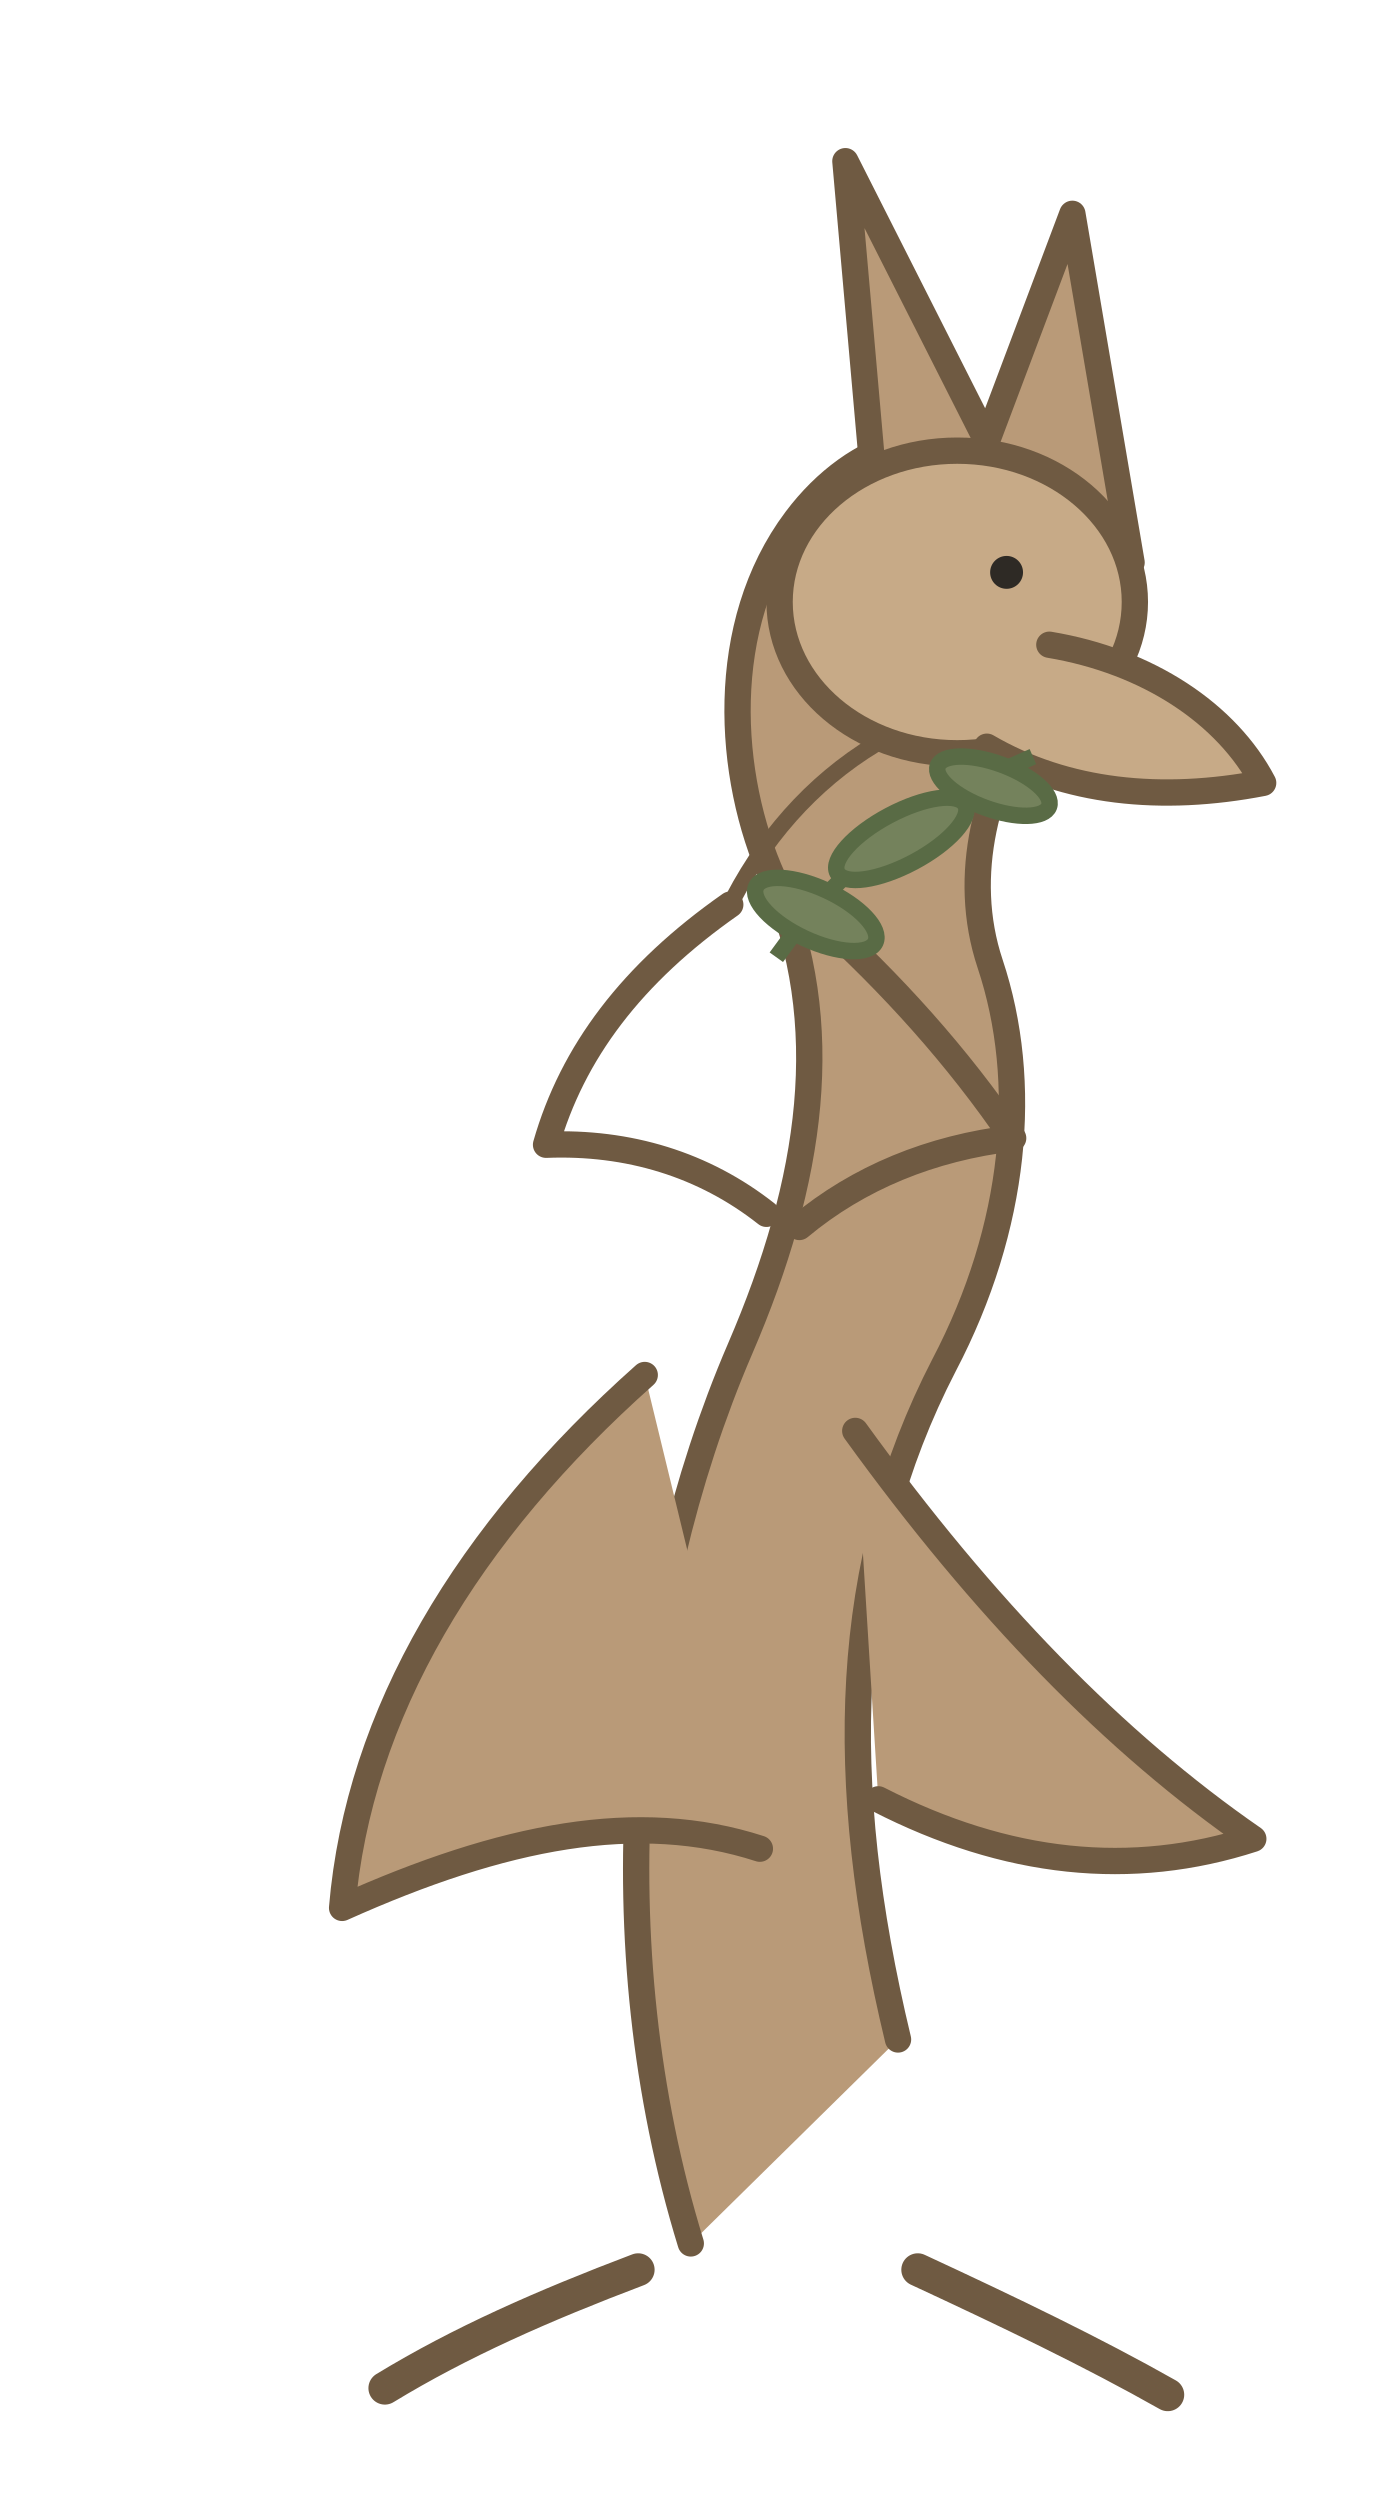
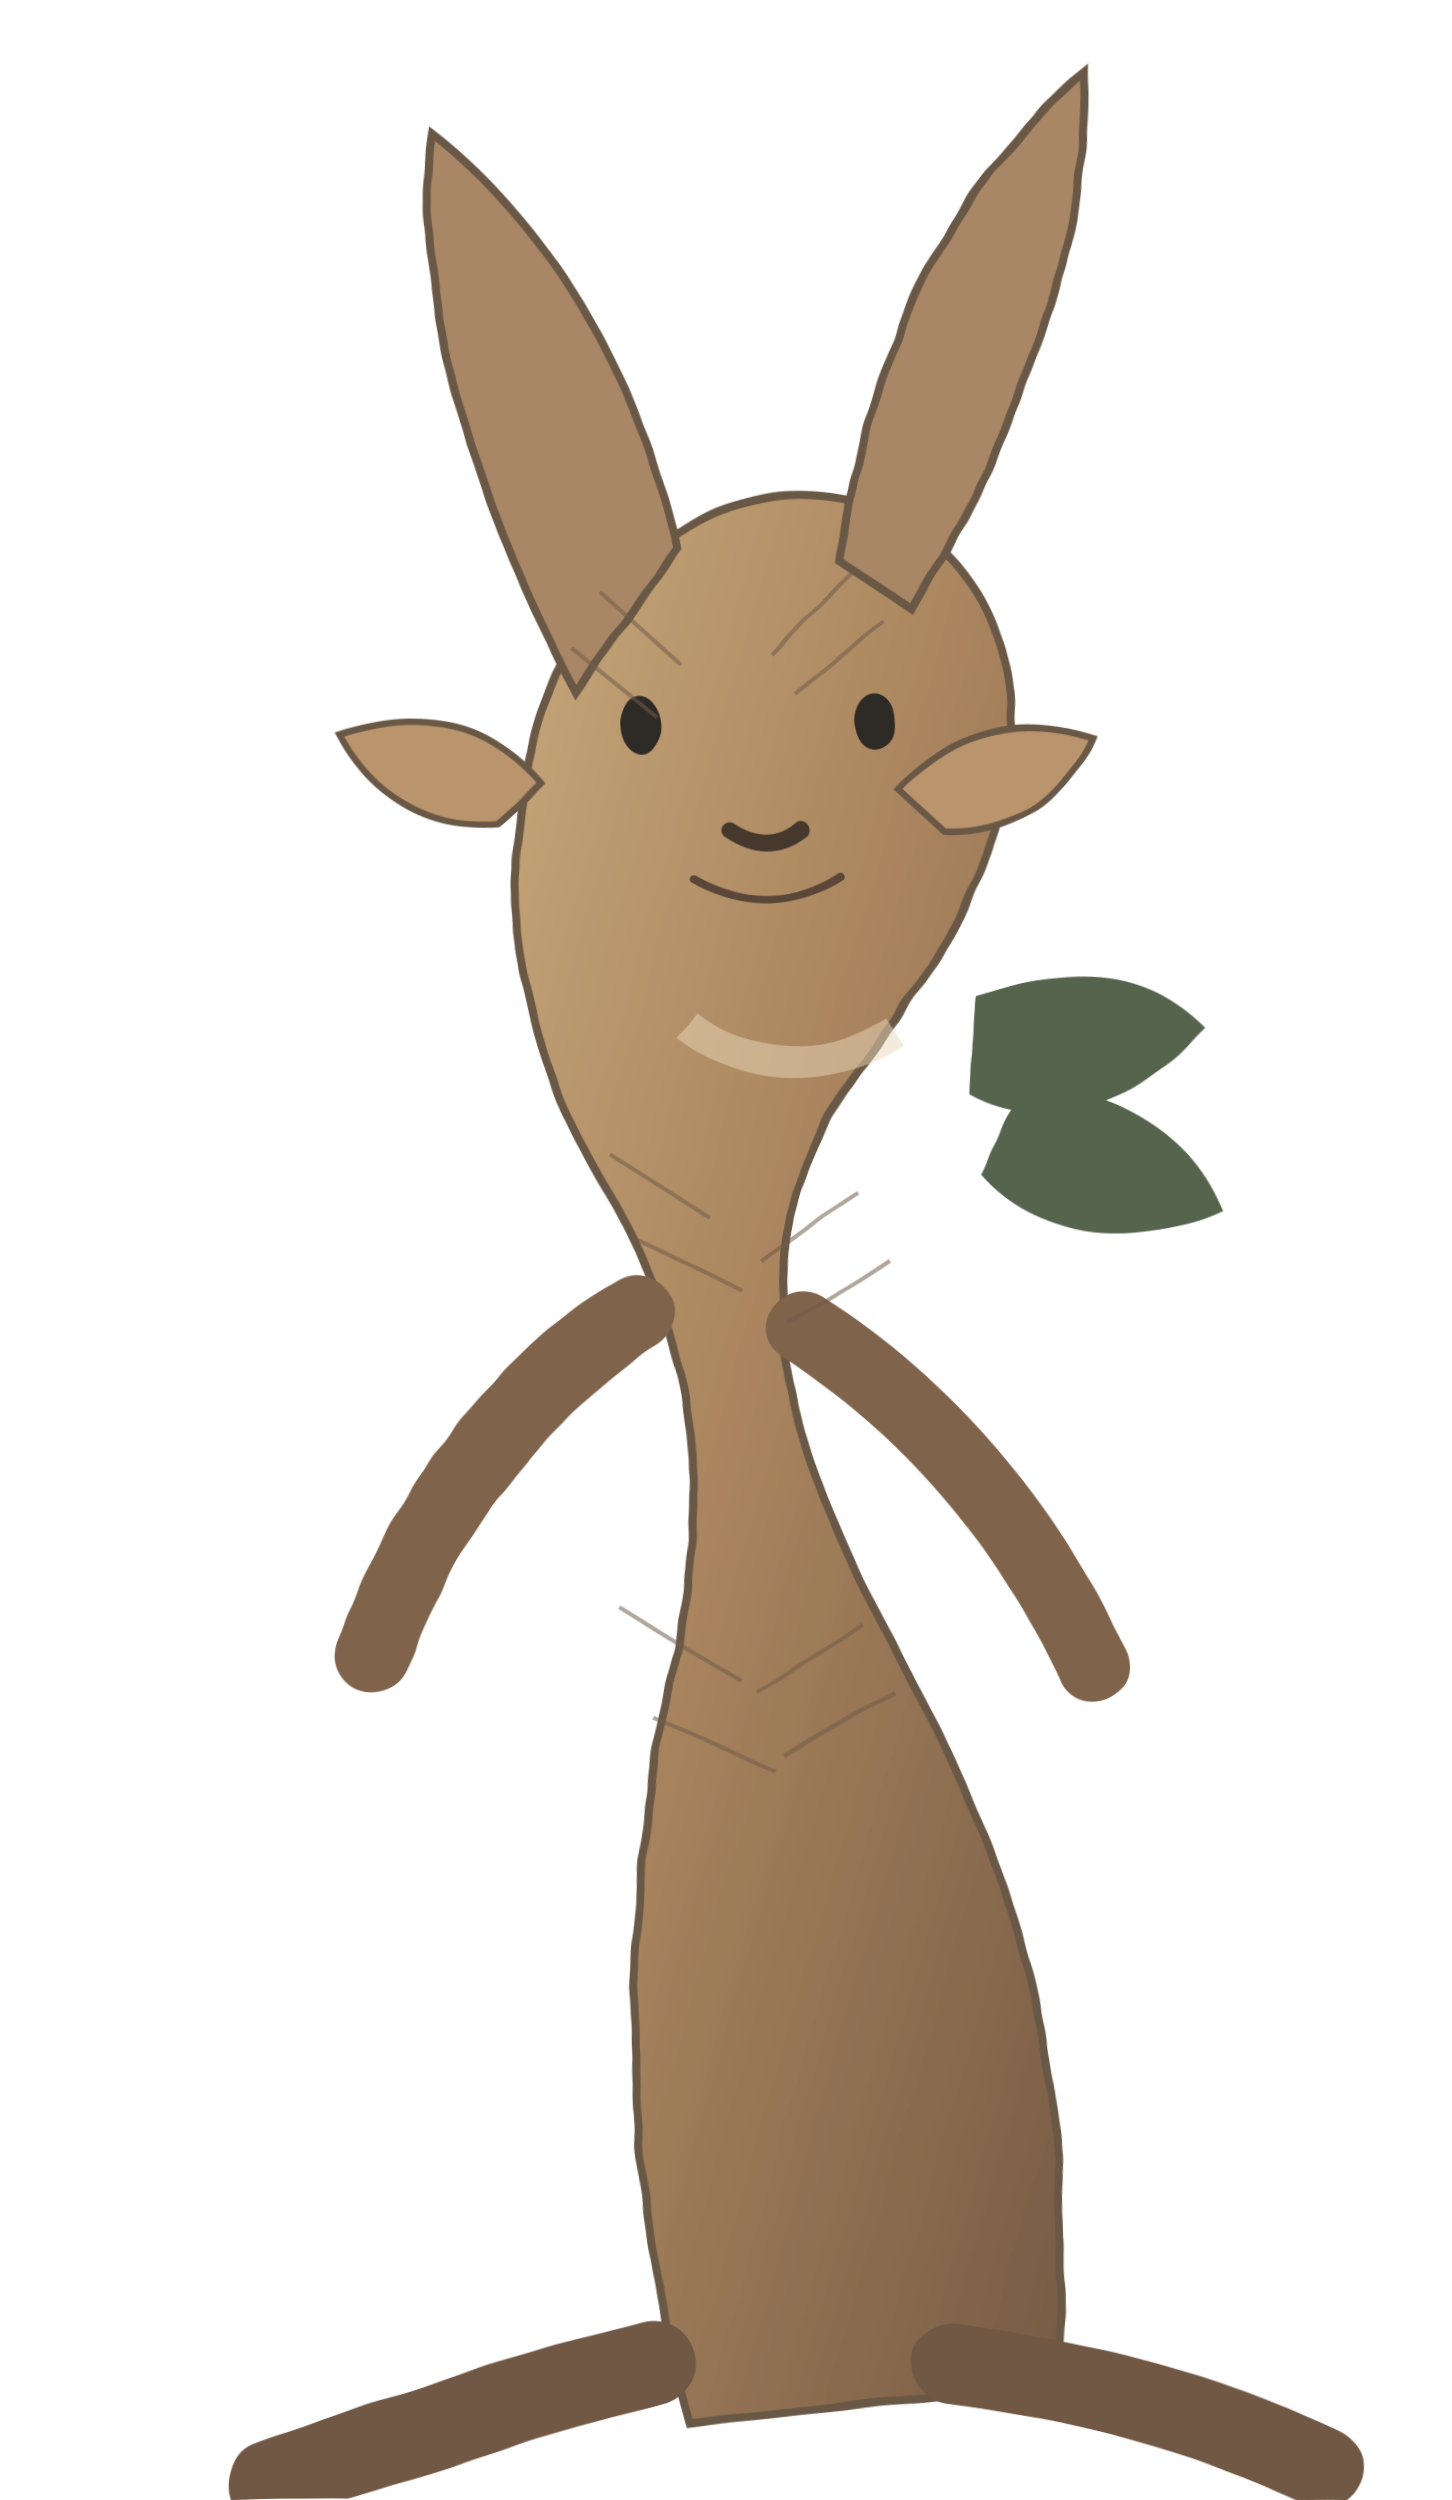
- <svg xmlns="http://www.w3.org/2000/svg" viewBox="0 0 420 760">
-   <g stroke="#6f5a42" stroke-linecap="round" stroke-linejoin="round">
-     <path d="M210 682c-28-91-19-193 15-272 22-51 29-99 10-143-14-31-17-77 7-109 18-24 46-33 68-16 21 17 21 49 5 73-15 22-23 51-14 78 12 36 8 80-14 122-31 60-33 126-14 205" fill="#b99a78" stroke-width="8" />
-     <path d="M266 151l-9-102 43 85M291 158l35-93 18 106" fill="#b99a78" stroke-width="8" />
-     <ellipse cx="291" cy="183" rx="54" ry="46" fill="#c7aa87" stroke-width="8" />
-     <path d="M319 196c30 5 54 21 65 42-31 6-60 3-84-11" fill="#c7aa87" stroke-width="8" />
-     <circle cx="306" cy="174" r="5" fill="#2e2a25" stroke="none" />
-     <path d="M196 418c-54 48-87 103-92 162 49-22 90-30 127-18M260 435c39 54 79 95 121 124-37 12-75 8-114-12" fill="#b99a78" stroke-width="8" />
-     <path d="M222 275c-30 21-48 45-56 73 25-1 48 6 67 21M249 279c22 20 42 42 59 67-25 3-47 12-65 27" fill="none" stroke-width="8" />
-     <path d="M194 690c-29 11-54 22-77 36M279 690c28 13 53 25 76 38" fill="none" stroke-width="10" />
-     <path d="M270 224c-20 11-36 28-47 49" fill="none" stroke-width="5" />
-   </g>
-   <g stroke="#596b45" stroke-width="5" fill="#74825c">
-     <path d="M314 230c-37 16-58 33-78 61" fill="none" />
-     <ellipse cx="274" cy="255" rx="22" ry="8" transform="rotate(-28 274 255)" />
-     <ellipse cx="248" cy="278" rx="20" ry="8" transform="rotate(25 248 278)" />
-     <ellipse cx="302" cy="239" rx="18" ry="7" transform="rotate(20 302 239)" />
+ <svg xmlns="http://www.w3.org/2000/svg" viewBox="0 0 360 620">
+   <defs>
+     <filter id="w">
+       <feTurbulence type="fractalNoise" baseFrequency=".018 .05" numOctaves="3" seed="14" result="n" />
+       <feDisplacementMap in="SourceGraphic" in2="n" scale="2" />
+       <feGaussianBlur stdDeviation=".16" />
+     </filter>
+     <linearGradient id="fur" x1="0" y1="0" x2="1" y2="1">
+       <stop stop-color="#c7a77a" />
+       <stop offset=".45" stop-color="#a9845e" />
+       <stop offset="1" stop-color="#765b45" />
+     </linearGradient>
+   </defs>
+   <g filter="url(#w)">
+     <path d="M171 601c-19-69-16-134-4-188 10-44 5-82-16-117-21-34-29-73-19-111 12-45 48-70 82-60 28 9 42 37 35 71-7 34-26 54-42 79-14 22-16 51-9 78 8 29 26 58 40 88 18 39 29 85 24 150z" fill="url(#fur)" stroke="#6b5947" stroke-width="2" />
+     <path d="M143 172c-29-56-40-100-36-139 28 22 50 57 61 103z" fill="#a98766" stroke="#6b5947" stroke-width="2" />
+     <path d="M208 139c9-56 30-96 61-121 0 43-14 87-43 133z" fill="#a98766" stroke="#6b5947" stroke-width="2" />
+     <path d="M123 204c-17 2-31-7-39-22 21-7 38-2 50 12z" fill="#b9946d" stroke="#6b5947" stroke-width="1.6" />
+     <path d="M234 206c16 1 29-8 37-23-20-6-37-1-48 13z" fill="#b9946d" stroke="#6b5947" stroke-width="1.6" />
+     <ellipse cx="159" cy="180" rx="5" ry="7" fill="#2e2925" />
+     <ellipse cx="217" cy="179" rx="5" ry="7" fill="#2e2925" />
+     <path d="M172 218c12 7 24 7 36-1" fill="none" stroke="#5a4638" stroke-width="2" stroke-linecap="round" />
+     <path d="M181 206c6 4 12 4 18 0" fill="none" stroke="#46372e" stroke-width="4" stroke-linecap="round" />
+     <path d="M170 254c15 12 35 13 52 2" fill="none" stroke="#ead8bb" stroke-width="8" opacity=".5" />
+     <path d="M158 326c-28 17-51 46-66 84" fill="none" stroke="#80634c" stroke-width="19" stroke-linecap="round" />
+     <path d="M199 329c31 20 55 48 72 84" fill="none" stroke="#80634c" stroke-width="18" stroke-linecap="round" />
+     <path d="M162 586c-36 10-66 19-95 30" fill="none" stroke="#6f5845" stroke-width="21" stroke-linecap="round" />
+     <path d="M236 586c34 5 62 12 92 26" fill="none" stroke="#6f5845" stroke-width="20" stroke-linecap="round" />
+     <g stroke="#6f5b49" stroke-width="1" opacity=".55">
+       <path d="M149 147l20 18m-27-4l21 17m48-36l-20 20m28-8l-22 18M151 286l25 16m-19 5l27 13m29-24l-24 17m32 0l-26 15M154 399l30 18m-22 9l30 13m22-36l-26 17m34 0l-28 15" />
+     </g>
+     <g fill="#56644e">
+       <path d="M242 247c24-9 43-6 57 8-18 19-39 27-59 16z" />
+       <path d="M254 268c25 3 42 14 49 32-24 10-46 7-60-9z" />
+     </g>
  </g>
</svg>
